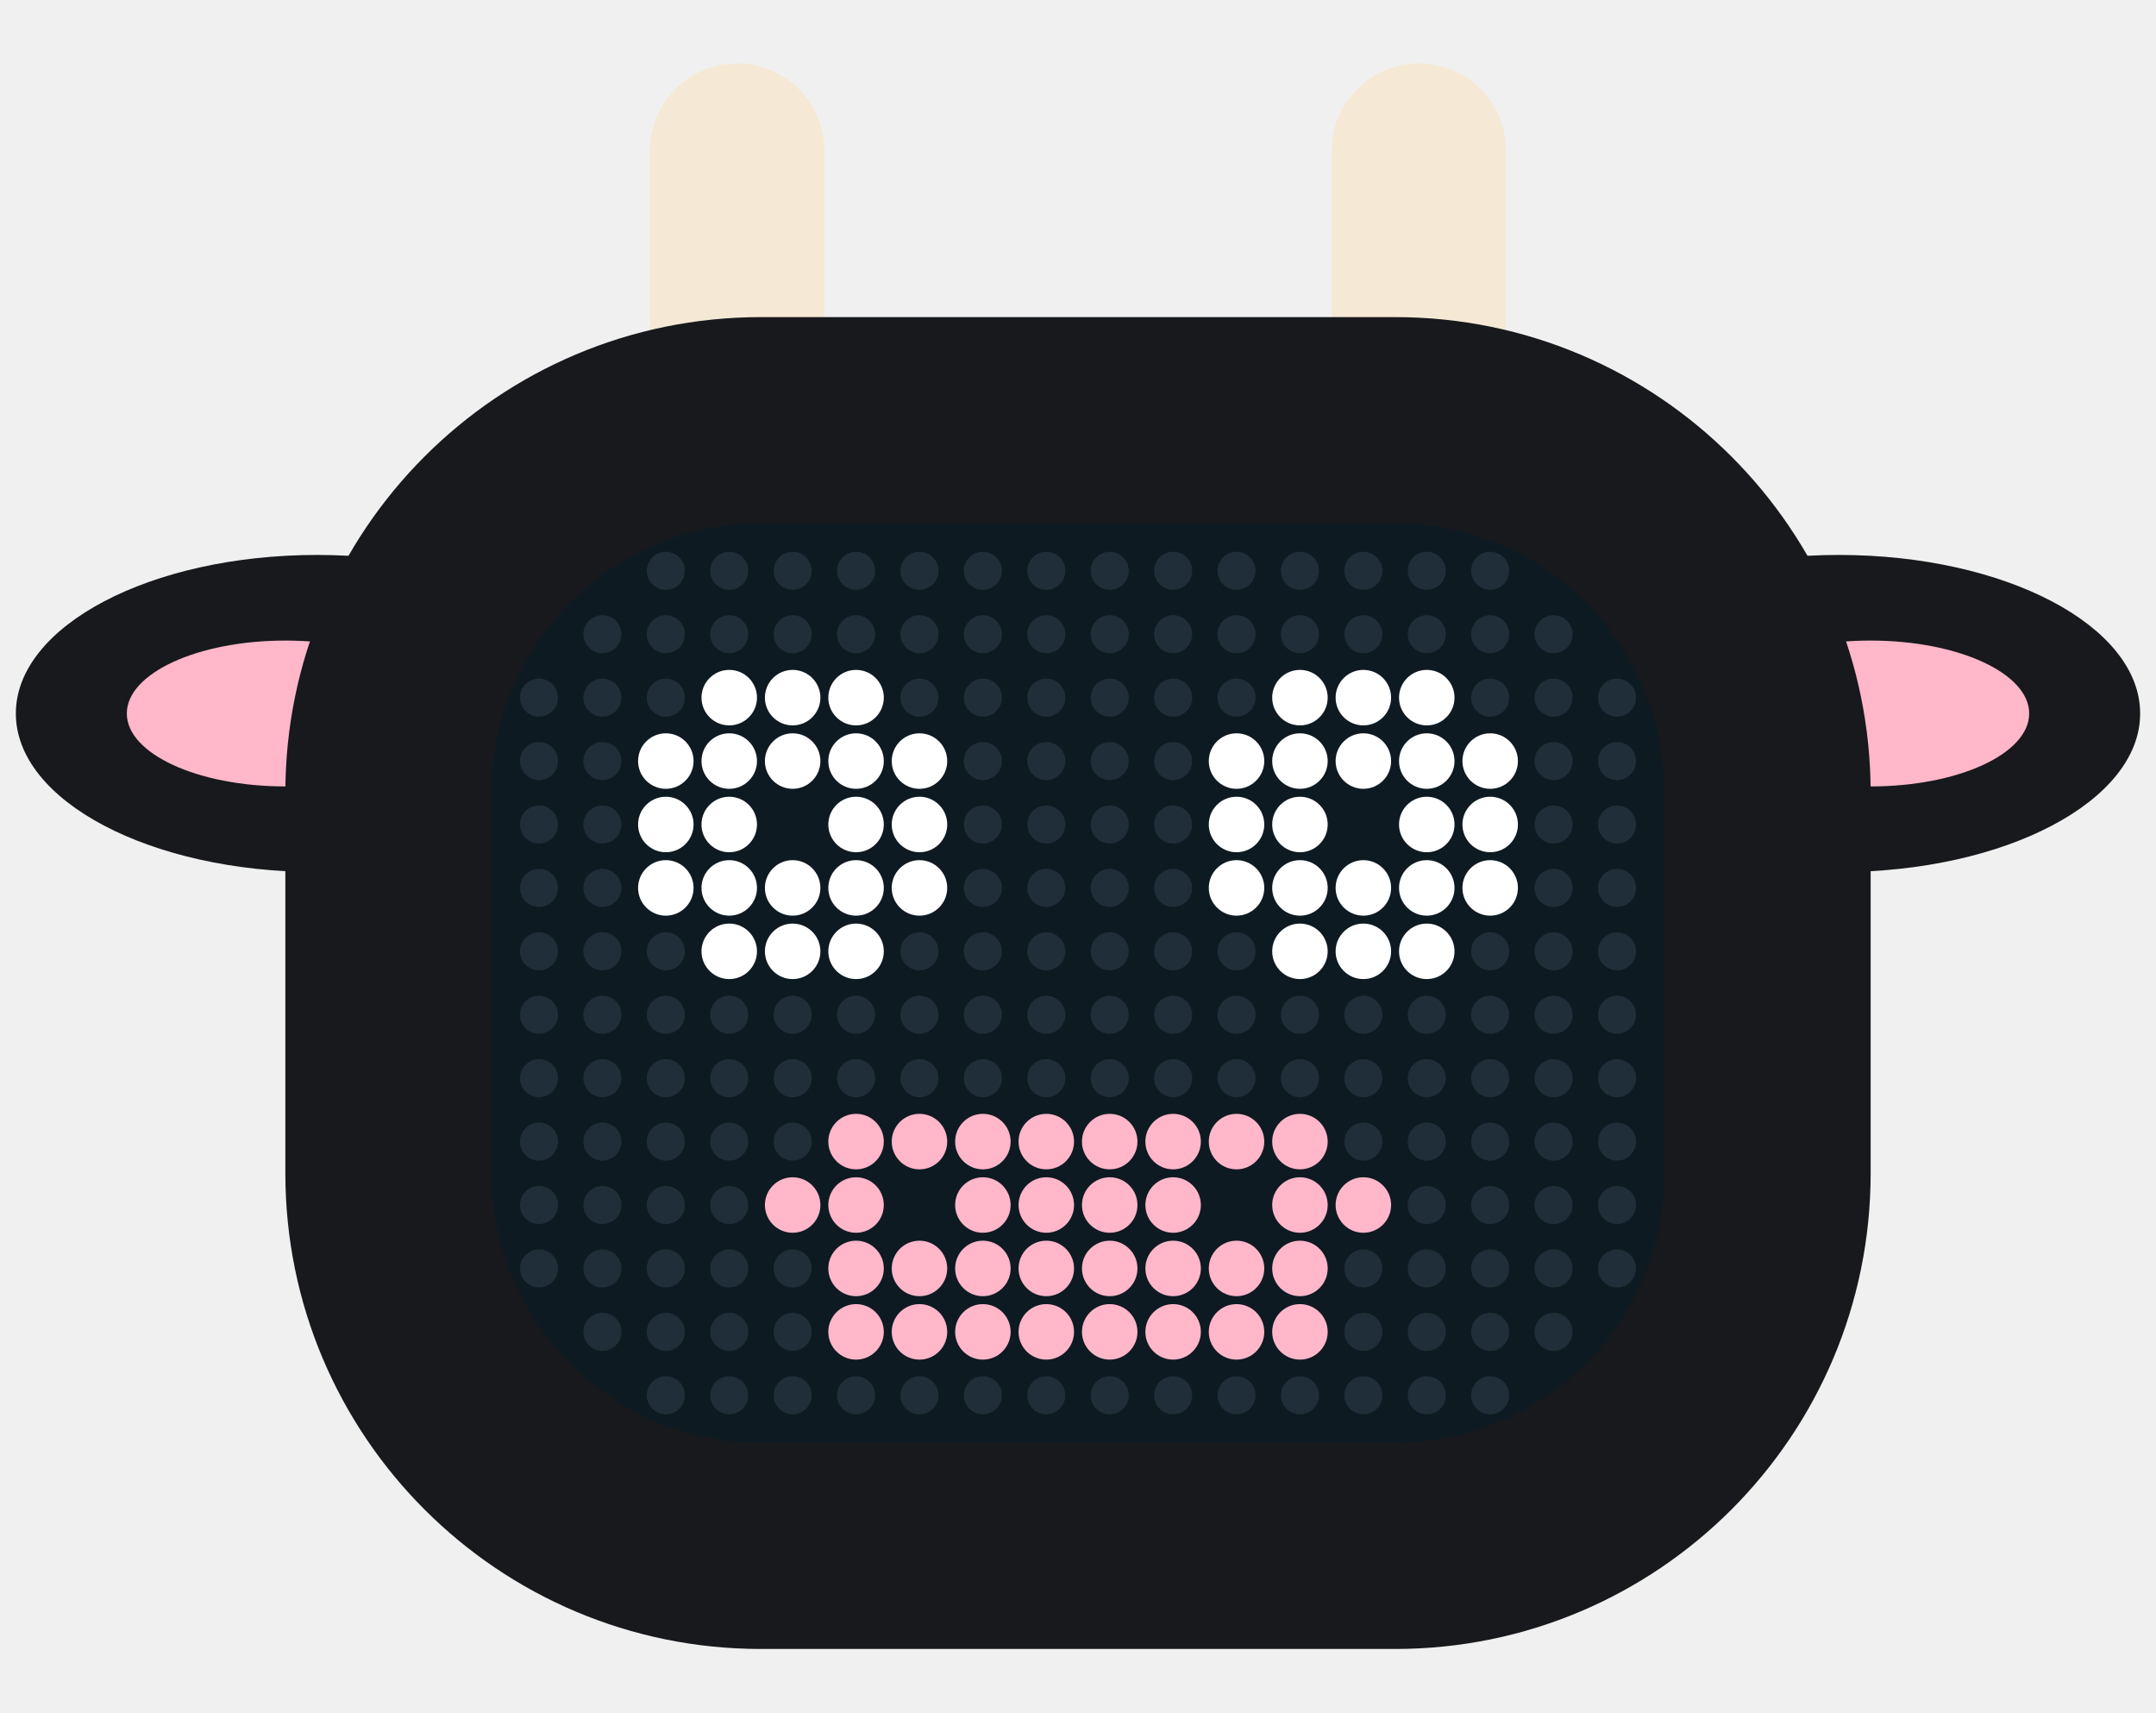
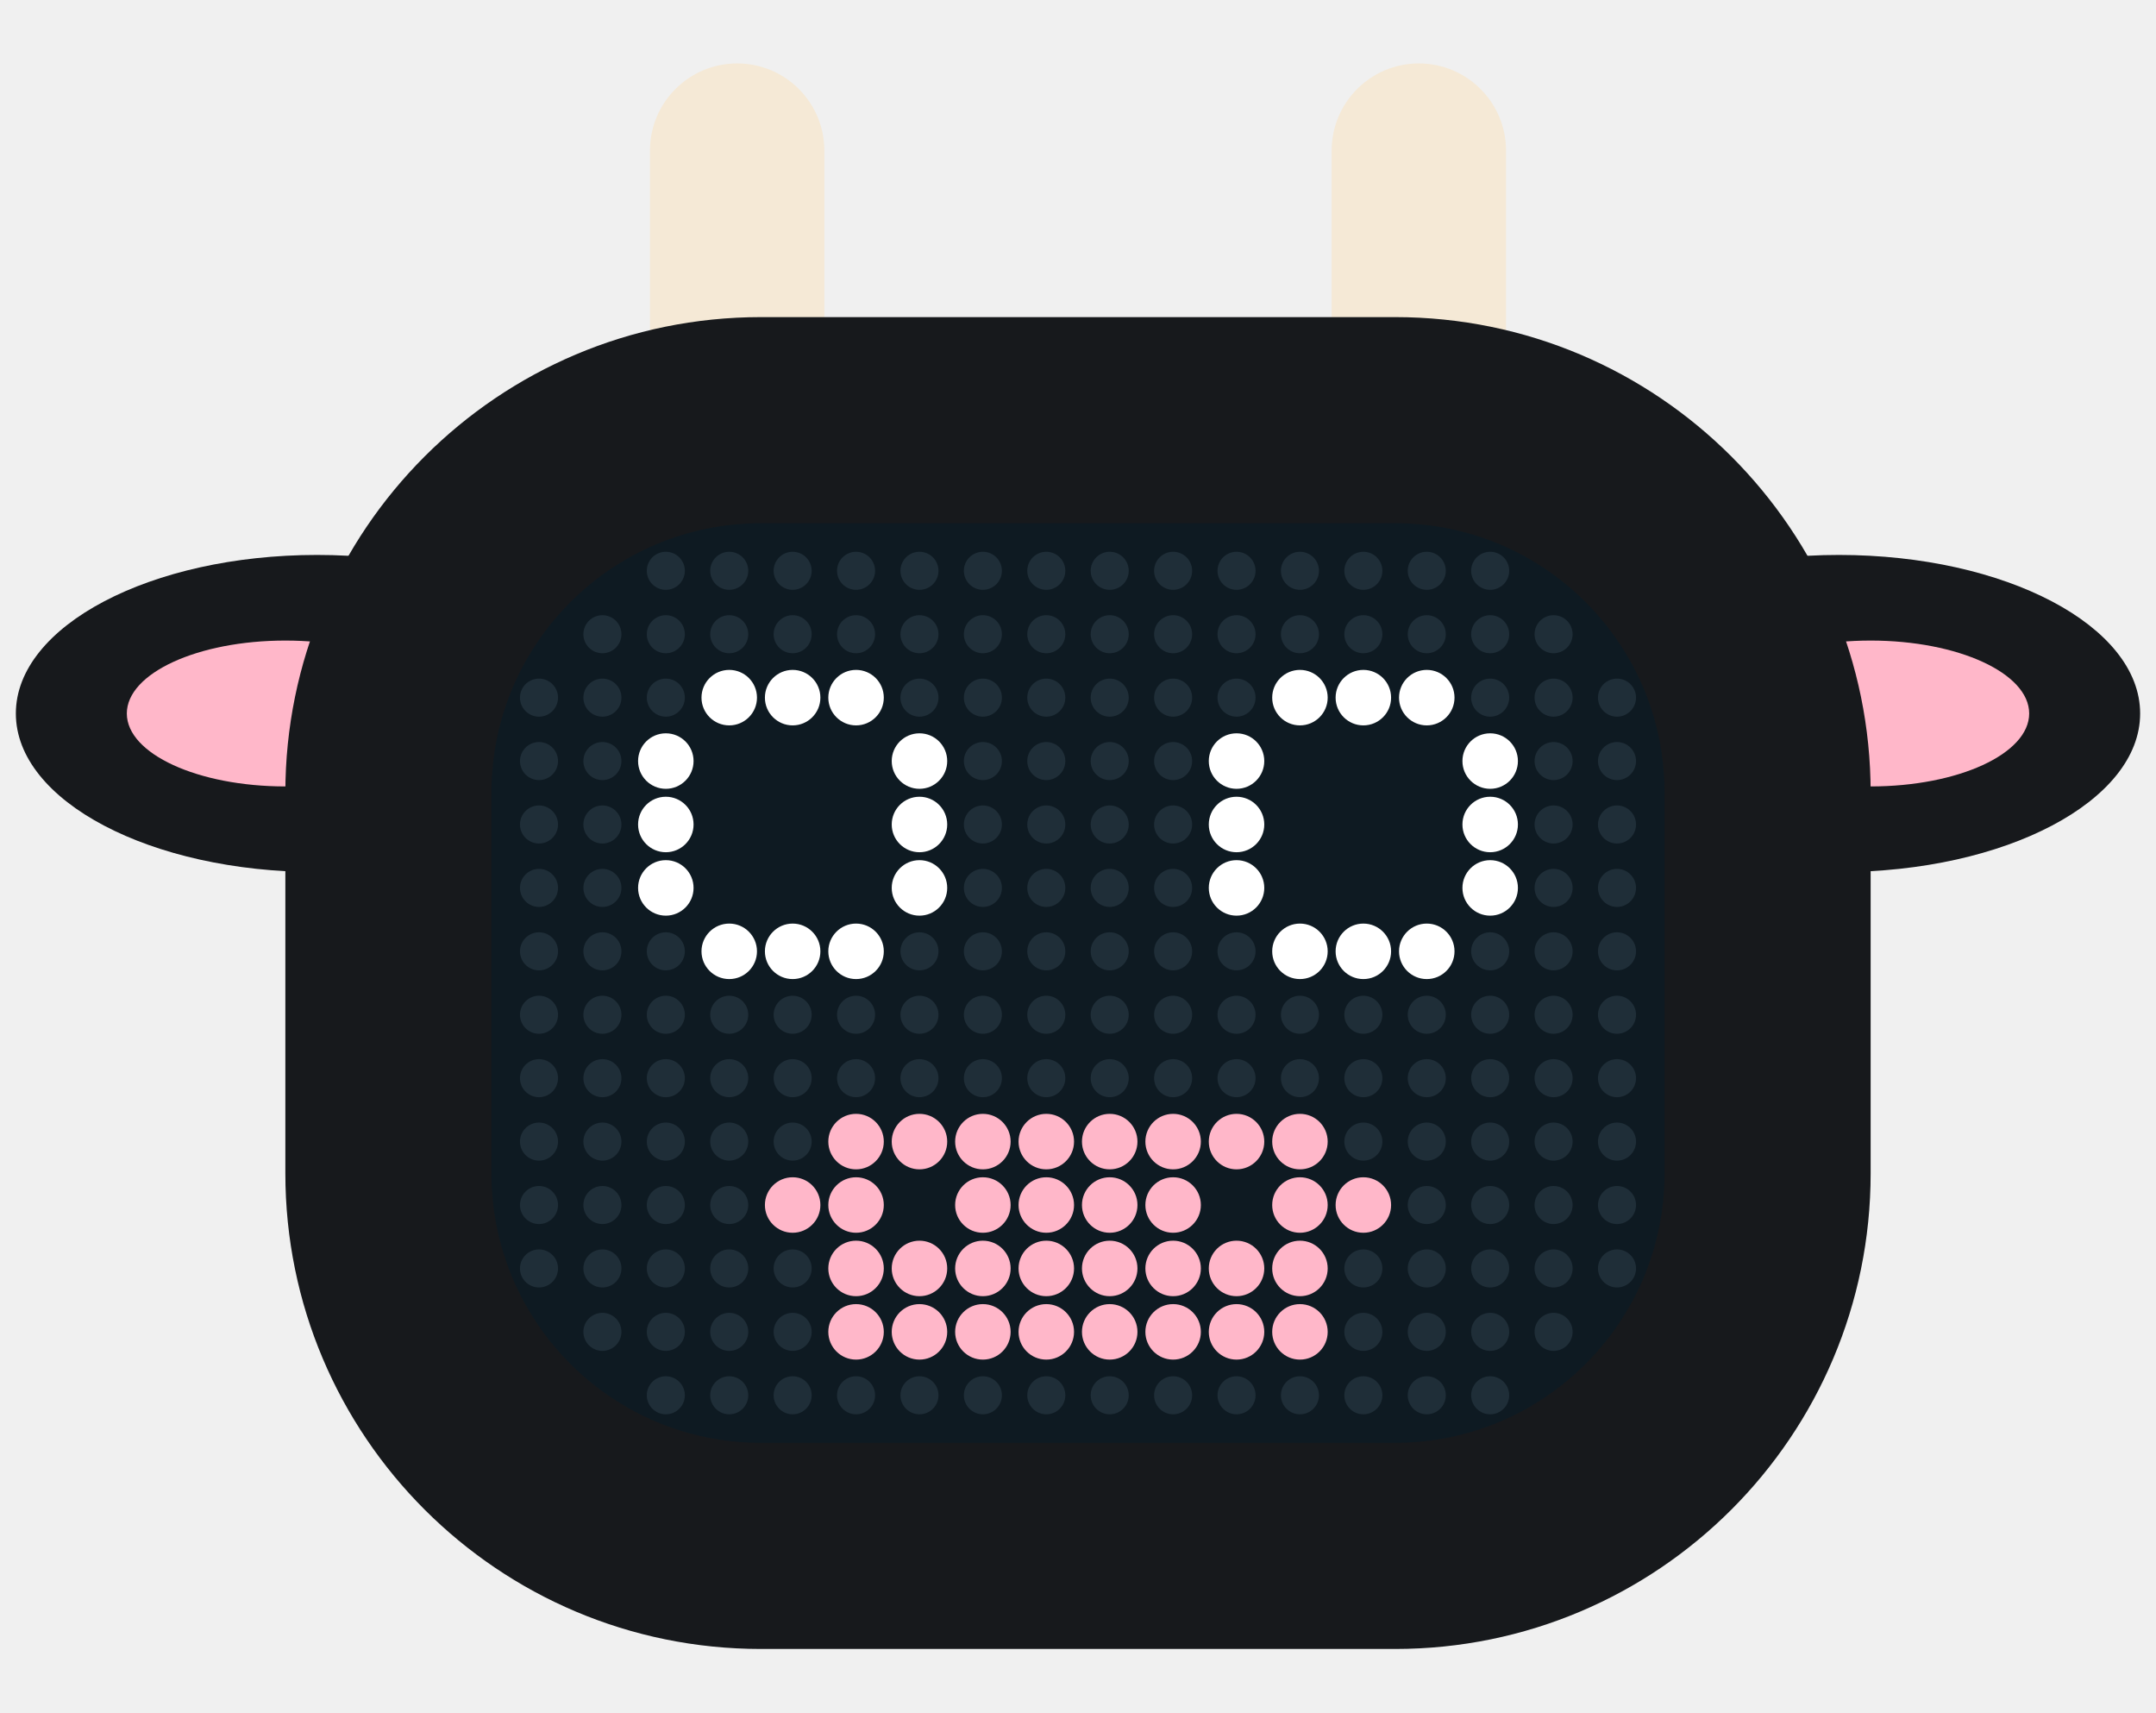
<svg xmlns="http://www.w3.org/2000/svg" viewBox="0 0 136 108">
  <rect x="41" y="4" width="11" height="24" rx="5.5" fill="#F5E9D6" />
  <rect x="84" y="4" width="11" height="24" rx="5.5" fill="#F5E9D6" />
  <ellipse cx="20" cy="45" rx="19" ry="10" fill="#17191C" />
  <ellipse cx="18" cy="45" rx="10" ry="4.6" fill="#FFB7C9" />
  <ellipse cx="116" cy="45" rx="19" ry="10" fill="#17191C" />
  <ellipse cx="118" cy="45" rx="10" ry="4.6" fill="#FFB7C9" />
  <rect x="18" y="20" width="100" height="84" rx="30" fill="#17191C" />
  <rect x="31" y="33" width="74" height="58" rx="17" fill="#0E1A22" />
  <circle cx="42" cy="36" r="1.2" fill="#1F2E38" />
  <circle cx="46" cy="36" r="1.2" fill="#1F2E38" />
  <circle cx="50" cy="36" r="1.2" fill="#1F2E38" />
  <circle cx="54" cy="36" r="1.2" fill="#1F2E38" />
  <circle cx="58" cy="36" r="1.2" fill="#1F2E38" />
  <circle cx="62" cy="36" r="1.2" fill="#1F2E38" />
  <circle cx="66" cy="36" r="1.2" fill="#1F2E38" />
  <circle cx="70" cy="36" r="1.2" fill="#1F2E38" />
  <circle cx="74" cy="36" r="1.2" fill="#1F2E38" />
  <circle cx="78" cy="36" r="1.2" fill="#1F2E38" />
  <circle cx="82" cy="36" r="1.2" fill="#1F2E38" />
  <circle cx="86" cy="36" r="1.2" fill="#1F2E38" />
  <circle cx="90" cy="36" r="1.2" fill="#1F2E38" />
  <circle cx="94" cy="36" r="1.2" fill="#1F2E38" />
  <circle cx="38" cy="40" r="1.2" fill="#1F2E38" />
  <circle cx="42" cy="40" r="1.2" fill="#1F2E38" />
  <circle cx="46" cy="40" r="1.2" fill="#1F2E38" />
  <circle cx="50" cy="40" r="1.2" fill="#1F2E38" />
  <circle cx="54" cy="40" r="1.2" fill="#1F2E38" />
  <circle cx="58" cy="40" r="1.2" fill="#1F2E38" />
  <circle cx="62" cy="40" r="1.2" fill="#1F2E38" />
  <circle cx="66" cy="40" r="1.2" fill="#1F2E38" />
  <circle cx="70" cy="40" r="1.2" fill="#1F2E38" />
  <circle cx="74" cy="40" r="1.2" fill="#1F2E38" />
  <circle cx="78" cy="40" r="1.2" fill="#1F2E38" />
  <circle cx="82" cy="40" r="1.2" fill="#1F2E38" />
  <circle cx="86" cy="40" r="1.2" fill="#1F2E38" />
  <circle cx="90" cy="40" r="1.2" fill="#1F2E38" />
  <circle cx="94" cy="40" r="1.2" fill="#1F2E38" />
  <circle cx="98" cy="40" r="1.2" fill="#1F2E38" />
  <circle cx="34" cy="44" r="1.2" fill="#1F2E38" />
  <circle cx="38" cy="44" r="1.2" fill="#1F2E38" />
  <circle cx="42" cy="44" r="1.2" fill="#1F2E38" />
-   <circle cx="46" cy="44" r="1.75" fill="#FFFFFF" />
-   <circle cx="50" cy="44" r="1.75" fill="#FFFFFF" />
-   <circle cx="54" cy="44" r="1.75" fill="#FFFFFF" />
+   <circle class="ring" cx="46" cy="44" r="1.75" fill="#FFFFFF" />
+   <circle class="ring" cx="50" cy="44" r="1.75" fill="#FFFFFF" />
+   <circle class="ring" cx="54" cy="44" r="1.75" fill="#FFFFFF" />
  <circle cx="58" cy="44" r="1.2" fill="#1F2E38" />
  <circle cx="62" cy="44" r="1.2" fill="#1F2E38" />
  <circle cx="66" cy="44" r="1.2" fill="#1F2E38" />
  <circle cx="70" cy="44" r="1.2" fill="#1F2E38" />
  <circle cx="74" cy="44" r="1.2" fill="#1F2E38" />
  <circle cx="78" cy="44" r="1.2" fill="#1F2E38" />
-   <circle cx="82" cy="44" r="1.75" fill="#FFFFFF" />
-   <circle cx="86" cy="44" r="1.75" fill="#FFFFFF" />
-   <circle cx="90" cy="44" r="1.75" fill="#FFFFFF" />
+   <circle class="ring" cx="82" cy="44" r="1.75" fill="#FFFFFF" />
+   <circle class="ring" cx="86" cy="44" r="1.75" fill="#FFFFFF" />
+   <circle class="ring" cx="90" cy="44" r="1.75" fill="#FFFFFF" />
  <circle cx="94" cy="44" r="1.2" fill="#1F2E38" />
  <circle cx="98" cy="44" r="1.2" fill="#1F2E38" />
  <circle cx="102" cy="44" r="1.2" fill="#1F2E38" />
  <circle cx="34" cy="48" r="1.2" fill="#1F2E38" />
  <circle cx="38" cy="48" r="1.2" fill="#1F2E38" />
-   <circle cx="42" cy="48" r="1.75" fill="#FFFFFF" />
-   <circle cx="46" cy="48" r="1.75" fill="#FFFFFF" />
-   <circle cx="50" cy="48" r="1.75" fill="#FFFFFF" />
-   <circle cx="54" cy="48" r="1.75" fill="#FFFFFF" />
-   <circle cx="58" cy="48" r="1.75" fill="#FFFFFF" />
+   <circle class="ring" cx="42" cy="48" r="1.75" fill="#FFFFFF" />
+   <circle class="pupil" cx="46" cy="48" r="1.75" fill="#0E1A22" />
+   <circle class="pupil" cx="50" cy="48" r="1.75" fill="#0E1A22" />
+   <circle class="pupil" cx="54" cy="48" r="1.75" fill="#0E1A22" />
+   <circle class="ring" cx="58" cy="48" r="1.75" fill="#FFFFFF" />
  <circle cx="62" cy="48" r="1.2" fill="#1F2E38" />
  <circle cx="66" cy="48" r="1.2" fill="#1F2E38" />
  <circle cx="70" cy="48" r="1.2" fill="#1F2E38" />
  <circle cx="74" cy="48" r="1.2" fill="#1F2E38" />
-   <circle cx="78" cy="48" r="1.75" fill="#FFFFFF" />
-   <circle cx="82" cy="48" r="1.75" fill="#FFFFFF" />
-   <circle cx="86" cy="48" r="1.75" fill="#FFFFFF" />
-   <circle cx="90" cy="48" r="1.75" fill="#FFFFFF" />
-   <circle cx="94" cy="48" r="1.75" fill="#FFFFFF" />
+   <circle class="ring" cx="78" cy="48" r="1.75" fill="#FFFFFF" />
+   <circle class="pupil" cx="82" cy="48" r="1.75" fill="#0E1A22" />
+   <circle class="pupil" cx="86" cy="48" r="1.75" fill="#0E1A22" />
+   <circle class="pupil" cx="90" cy="48" r="1.75" fill="#0E1A22" />
+   <circle class="ring" cx="94" cy="48" r="1.75" fill="#FFFFFF" />
  <circle cx="98" cy="48" r="1.2" fill="#1F2E38" />
  <circle cx="102" cy="48" r="1.2" fill="#1F2E38" />
  <circle cx="34" cy="52" r="1.2" fill="#1F2E38" />
  <circle cx="38" cy="52" r="1.2" fill="#1F2E38" />
-   <circle cx="42" cy="52" r="1.75" fill="#FFFFFF" />
-   <circle cx="46" cy="52" r="1.75" fill="#FFFFFF" />
+   <circle class="ring" cx="42" cy="52" r="1.75" fill="#FFFFFF" />
+   <circle class="pupil" cx="46" cy="52" r="1.75" fill="#0E1A22" />
  <circle class="pupil" cx="50" cy="52" r="1.75" fill="#0E1A22" />
-   <circle cx="54" cy="52" r="1.75" fill="#FFFFFF" />
-   <circle cx="58" cy="52" r="1.75" fill="#FFFFFF" />
+   <circle class="pupil" cx="54" cy="52" r="1.75" fill="#0E1A22" />
+   <circle class="ring" cx="58" cy="52" r="1.75" fill="#FFFFFF" />
  <circle cx="62" cy="52" r="1.2" fill="#1F2E38" />
  <circle cx="66" cy="52" r="1.2" fill="#1F2E38" />
  <circle cx="70" cy="52" r="1.2" fill="#1F2E38" />
  <circle cx="74" cy="52" r="1.2" fill="#1F2E38" />
-   <circle cx="78" cy="52" r="1.75" fill="#FFFFFF" />
-   <circle cx="82" cy="52" r="1.75" fill="#FFFFFF" />
+   <circle class="ring" cx="78" cy="52" r="1.75" fill="#FFFFFF" />
+   <circle class="pupil" cx="82" cy="52" r="1.75" fill="#0E1A22" />
  <circle class="pupil" cx="86" cy="52" r="1.75" fill="#0E1A22" />
-   <circle cx="90" cy="52" r="1.75" fill="#FFFFFF" />
-   <circle cx="94" cy="52" r="1.75" fill="#FFFFFF" />
+   <circle class="pupil" cx="90" cy="52" r="1.75" fill="#0E1A22" />
+   <circle class="ring" cx="94" cy="52" r="1.75" fill="#FFFFFF" />
  <circle cx="98" cy="52" r="1.2" fill="#1F2E38" />
  <circle cx="102" cy="52" r="1.2" fill="#1F2E38" />
  <circle cx="34" cy="56" r="1.2" fill="#1F2E38" />
  <circle cx="38" cy="56" r="1.2" fill="#1F2E38" />
-   <circle cx="42" cy="56" r="1.75" fill="#FFFFFF" />
-   <circle cx="46" cy="56" r="1.75" fill="#FFFFFF" />
-   <circle cx="50" cy="56" r="1.75" fill="#FFFFFF" />
-   <circle cx="54" cy="56" r="1.75" fill="#FFFFFF" />
-   <circle cx="58" cy="56" r="1.75" fill="#FFFFFF" />
+   <circle class="ring" cx="42" cy="56" r="1.75" fill="#FFFFFF" />
+   <circle class="pupil" cx="46" cy="56" r="1.75" fill="#0E1A22" />
+   <circle class="pupil" cx="50" cy="56" r="1.75" fill="#0E1A22" />
+   <circle class="pupil" cx="54" cy="56" r="1.75" fill="#0E1A22" />
+   <circle class="ring" cx="58" cy="56" r="1.75" fill="#FFFFFF" />
  <circle cx="62" cy="56" r="1.2" fill="#1F2E38" />
  <circle cx="66" cy="56" r="1.2" fill="#1F2E38" />
  <circle cx="70" cy="56" r="1.2" fill="#1F2E38" />
  <circle cx="74" cy="56" r="1.2" fill="#1F2E38" />
-   <circle cx="78" cy="56" r="1.75" fill="#FFFFFF" />
-   <circle cx="82" cy="56" r="1.75" fill="#FFFFFF" />
-   <circle cx="86" cy="56" r="1.75" fill="#FFFFFF" />
-   <circle cx="90" cy="56" r="1.75" fill="#FFFFFF" />
-   <circle cx="94" cy="56" r="1.75" fill="#FFFFFF" />
+   <circle class="ring" cx="78" cy="56" r="1.75" fill="#FFFFFF" />
+   <circle class="pupil" cx="82" cy="56" r="1.75" fill="#0E1A22" />
+   <circle class="pupil" cx="86" cy="56" r="1.75" fill="#0E1A22" />
+   <circle class="pupil" cx="90" cy="56" r="1.75" fill="#0E1A22" />
+   <circle class="ring" cx="94" cy="56" r="1.75" fill="#FFFFFF" />
  <circle cx="98" cy="56" r="1.2" fill="#1F2E38" />
  <circle cx="102" cy="56" r="1.2" fill="#1F2E38" />
  <circle cx="34" cy="60" r="1.2" fill="#1F2E38" />
  <circle cx="38" cy="60" r="1.2" fill="#1F2E38" />
  <circle cx="42" cy="60" r="1.2" fill="#1F2E38" />
-   <circle cx="46" cy="60" r="1.75" fill="#FFFFFF" />
-   <circle cx="50" cy="60" r="1.75" fill="#FFFFFF" />
-   <circle cx="54" cy="60" r="1.75" fill="#FFFFFF" />
+   <circle class="ring" cx="46" cy="60" r="1.75" fill="#FFFFFF" />
+   <circle class="ring" cx="50" cy="60" r="1.75" fill="#FFFFFF" />
+   <circle class="ring" cx="54" cy="60" r="1.75" fill="#FFFFFF" />
  <circle cx="58" cy="60" r="1.2" fill="#1F2E38" />
  <circle cx="62" cy="60" r="1.2" fill="#1F2E38" />
  <circle cx="66" cy="60" r="1.2" fill="#1F2E38" />
  <circle cx="70" cy="60" r="1.2" fill="#1F2E38" />
  <circle cx="74" cy="60" r="1.2" fill="#1F2E38" />
  <circle cx="78" cy="60" r="1.2" fill="#1F2E38" />
-   <circle cx="82" cy="60" r="1.75" fill="#FFFFFF" />
-   <circle cx="86" cy="60" r="1.75" fill="#FFFFFF" />
-   <circle cx="90" cy="60" r="1.75" fill="#FFFFFF" />
+   <circle class="ring" cx="82" cy="60" r="1.75" fill="#FFFFFF" />
+   <circle class="ring" cx="86" cy="60" r="1.75" fill="#FFFFFF" />
+   <circle class="ring" cx="90" cy="60" r="1.75" fill="#FFFFFF" />
  <circle cx="94" cy="60" r="1.2" fill="#1F2E38" />
  <circle cx="98" cy="60" r="1.2" fill="#1F2E38" />
  <circle cx="102" cy="60" r="1.2" fill="#1F2E38" />
  <circle cx="34" cy="64" r="1.2" fill="#1F2E38" />
  <circle cx="38" cy="64" r="1.2" fill="#1F2E38" />
  <circle cx="42" cy="64" r="1.2" fill="#1F2E38" />
  <circle cx="46" cy="64" r="1.2" fill="#1F2E38" />
  <circle cx="50" cy="64" r="1.2" fill="#1F2E38" />
  <circle cx="54" cy="64" r="1.2" fill="#1F2E38" />
  <circle cx="58" cy="64" r="1.2" fill="#1F2E38" />
  <circle cx="62" cy="64" r="1.2" fill="#1F2E38" />
  <circle cx="66" cy="64" r="1.2" fill="#1F2E38" />
  <circle cx="70" cy="64" r="1.2" fill="#1F2E38" />
  <circle cx="74" cy="64" r="1.2" fill="#1F2E38" />
  <circle cx="78" cy="64" r="1.2" fill="#1F2E38" />
  <circle cx="82" cy="64" r="1.2" fill="#1F2E38" />
  <circle cx="86" cy="64" r="1.2" fill="#1F2E38" />
  <circle cx="90" cy="64" r="1.2" fill="#1F2E38" />
  <circle cx="94" cy="64" r="1.2" fill="#1F2E38" />
  <circle cx="98" cy="64" r="1.2" fill="#1F2E38" />
  <circle cx="102" cy="64" r="1.2" fill="#1F2E38" />
  <circle cx="34" cy="68" r="1.2" fill="#1F2E38" />
  <circle cx="38" cy="68" r="1.2" fill="#1F2E38" />
  <circle cx="42" cy="68" r="1.2" fill="#1F2E38" />
  <circle cx="46" cy="68" r="1.2" fill="#1F2E38" />
  <circle cx="50" cy="68" r="1.2" fill="#1F2E38" />
  <circle cx="54" cy="68" r="1.2" fill="#1F2E38" />
  <circle cx="58" cy="68" r="1.2" fill="#1F2E38" />
  <circle cx="62" cy="68" r="1.2" fill="#1F2E38" />
  <circle cx="66" cy="68" r="1.2" fill="#1F2E38" />
  <circle cx="70" cy="68" r="1.2" fill="#1F2E38" />
  <circle cx="74" cy="68" r="1.2" fill="#1F2E38" />
  <circle cx="78" cy="68" r="1.2" fill="#1F2E38" />
  <circle cx="82" cy="68" r="1.2" fill="#1F2E38" />
  <circle cx="86" cy="68" r="1.2" fill="#1F2E38" />
  <circle cx="90" cy="68" r="1.2" fill="#1F2E38" />
  <circle cx="94" cy="68" r="1.2" fill="#1F2E38" />
  <circle cx="98" cy="68" r="1.2" fill="#1F2E38" />
  <circle cx="102" cy="68" r="1.2" fill="#1F2E38" />
  <circle cx="34" cy="72" r="1.2" fill="#1F2E38" />
  <circle cx="38" cy="72" r="1.2" fill="#1F2E38" />
  <circle cx="42" cy="72" r="1.2" fill="#1F2E38" />
  <circle cx="46" cy="72" r="1.2" fill="#1F2E38" />
  <circle cx="50" cy="72" r="1.2" fill="#1F2E38" />
  <circle cx="54" cy="72" r="1.75" fill="#FFB7C9" />
  <circle cx="58" cy="72" r="1.75" fill="#FFB7C9" />
  <circle cx="62" cy="72" r="1.75" fill="#FFB7C9" />
  <circle cx="66" cy="72" r="1.75" fill="#FFB7C9" />
  <circle cx="70" cy="72" r="1.75" fill="#FFB7C9" />
  <circle cx="74" cy="72" r="1.75" fill="#FFB7C9" />
  <circle cx="78" cy="72" r="1.75" fill="#FFB7C9" />
  <circle cx="82" cy="72" r="1.75" fill="#FFB7C9" />
  <circle cx="86" cy="72" r="1.2" fill="#1F2E38" />
  <circle cx="90" cy="72" r="1.2" fill="#1F2E38" />
  <circle cx="94" cy="72" r="1.2" fill="#1F2E38" />
  <circle cx="98" cy="72" r="1.2" fill="#1F2E38" />
  <circle cx="102" cy="72" r="1.2" fill="#1F2E38" />
  <circle cx="34" cy="76" r="1.2" fill="#1F2E38" />
  <circle cx="38" cy="76" r="1.2" fill="#1F2E38" />
  <circle cx="42" cy="76" r="1.2" fill="#1F2E38" />
  <circle cx="46" cy="76" r="1.2" fill="#1F2E38" />
  <circle cx="50" cy="76" r="1.75" fill="#FFB7C9" />
  <circle cx="54" cy="76" r="1.75" fill="#FFB7C9" />
  <circle class="nostril" cx="58" cy="76" r="1.75" fill="#0E1A22" />
  <circle cx="62" cy="76" r="1.75" fill="#FFB7C9" />
  <circle cx="66" cy="76" r="1.75" fill="#FFB7C9" />
  <circle cx="70" cy="76" r="1.75" fill="#FFB7C9" />
  <circle cx="74" cy="76" r="1.75" fill="#FFB7C9" />
  <circle class="nostril" cx="78" cy="76" r="1.75" fill="#0E1A22" />
  <circle cx="82" cy="76" r="1.75" fill="#FFB7C9" />
  <circle cx="86" cy="76" r="1.75" fill="#FFB7C9" />
  <circle cx="90" cy="76" r="1.2" fill="#1F2E38" />
  <circle cx="94" cy="76" r="1.2" fill="#1F2E38" />
  <circle cx="98" cy="76" r="1.2" fill="#1F2E38" />
  <circle cx="102" cy="76" r="1.2" fill="#1F2E38" />
  <circle cx="34" cy="80" r="1.2" fill="#1F2E38" />
  <circle cx="38" cy="80" r="1.2" fill="#1F2E38" />
  <circle cx="42" cy="80" r="1.2" fill="#1F2E38" />
  <circle cx="46" cy="80" r="1.2" fill="#1F2E38" />
  <circle cx="50" cy="80" r="1.2" fill="#1F2E38" />
  <circle cx="54" cy="80" r="1.75" fill="#FFB7C9" />
  <circle cx="58" cy="80" r="1.75" fill="#FFB7C9" />
  <circle cx="62" cy="80" r="1.75" fill="#FFB7C9" />
  <circle cx="66" cy="80" r="1.75" fill="#FFB7C9" />
  <circle cx="70" cy="80" r="1.75" fill="#FFB7C9" />
  <circle cx="74" cy="80" r="1.75" fill="#FFB7C9" />
  <circle cx="78" cy="80" r="1.75" fill="#FFB7C9" />
  <circle cx="82" cy="80" r="1.75" fill="#FFB7C9" />
  <circle cx="86" cy="80" r="1.2" fill="#1F2E38" />
  <circle cx="90" cy="80" r="1.2" fill="#1F2E38" />
  <circle cx="94" cy="80" r="1.2" fill="#1F2E38" />
  <circle cx="98" cy="80" r="1.2" fill="#1F2E38" />
  <circle cx="102" cy="80" r="1.2" fill="#1F2E38" />
  <circle cx="38" cy="84" r="1.2" fill="#1F2E38" />
  <circle cx="42" cy="84" r="1.2" fill="#1F2E38" />
  <circle cx="46" cy="84" r="1.2" fill="#1F2E38" />
  <circle cx="50" cy="84" r="1.2" fill="#1F2E38" />
  <circle cx="54" cy="84" r="1.75" fill="#FFB7C9" />
  <circle cx="58" cy="84" r="1.75" fill="#FFB7C9" />
  <circle cx="62" cy="84" r="1.75" fill="#FFB7C9" />
  <circle cx="66" cy="84" r="1.75" fill="#FFB7C9" />
  <circle cx="70" cy="84" r="1.75" fill="#FFB7C9" />
  <circle cx="74" cy="84" r="1.75" fill="#FFB7C9" />
  <circle cx="78" cy="84" r="1.75" fill="#FFB7C9" />
  <circle cx="82" cy="84" r="1.75" fill="#FFB7C9" />
  <circle cx="86" cy="84" r="1.2" fill="#1F2E38" />
  <circle cx="90" cy="84" r="1.2" fill="#1F2E38" />
  <circle cx="94" cy="84" r="1.2" fill="#1F2E38" />
  <circle cx="98" cy="84" r="1.2" fill="#1F2E38" />
  <circle cx="42" cy="88" r="1.2" fill="#1F2E38" />
  <circle cx="46" cy="88" r="1.2" fill="#1F2E38" />
  <circle cx="50" cy="88" r="1.2" fill="#1F2E38" />
  <circle cx="54" cy="88" r="1.2" fill="#1F2E38" />
  <circle cx="58" cy="88" r="1.2" fill="#1F2E38" />
  <circle cx="62" cy="88" r="1.2" fill="#1F2E38" />
  <circle cx="66" cy="88" r="1.2" fill="#1F2E38" />
  <circle cx="70" cy="88" r="1.2" fill="#1F2E38" />
  <circle cx="74" cy="88" r="1.2" fill="#1F2E38" />
  <circle cx="78" cy="88" r="1.2" fill="#1F2E38" />
  <circle cx="82" cy="88" r="1.2" fill="#1F2E38" />
  <circle cx="86" cy="88" r="1.2" fill="#1F2E38" />
  <circle cx="90" cy="88" r="1.2" fill="#1F2E38" />
  <circle cx="94" cy="88" r="1.2" fill="#1F2E38" />
</svg>
